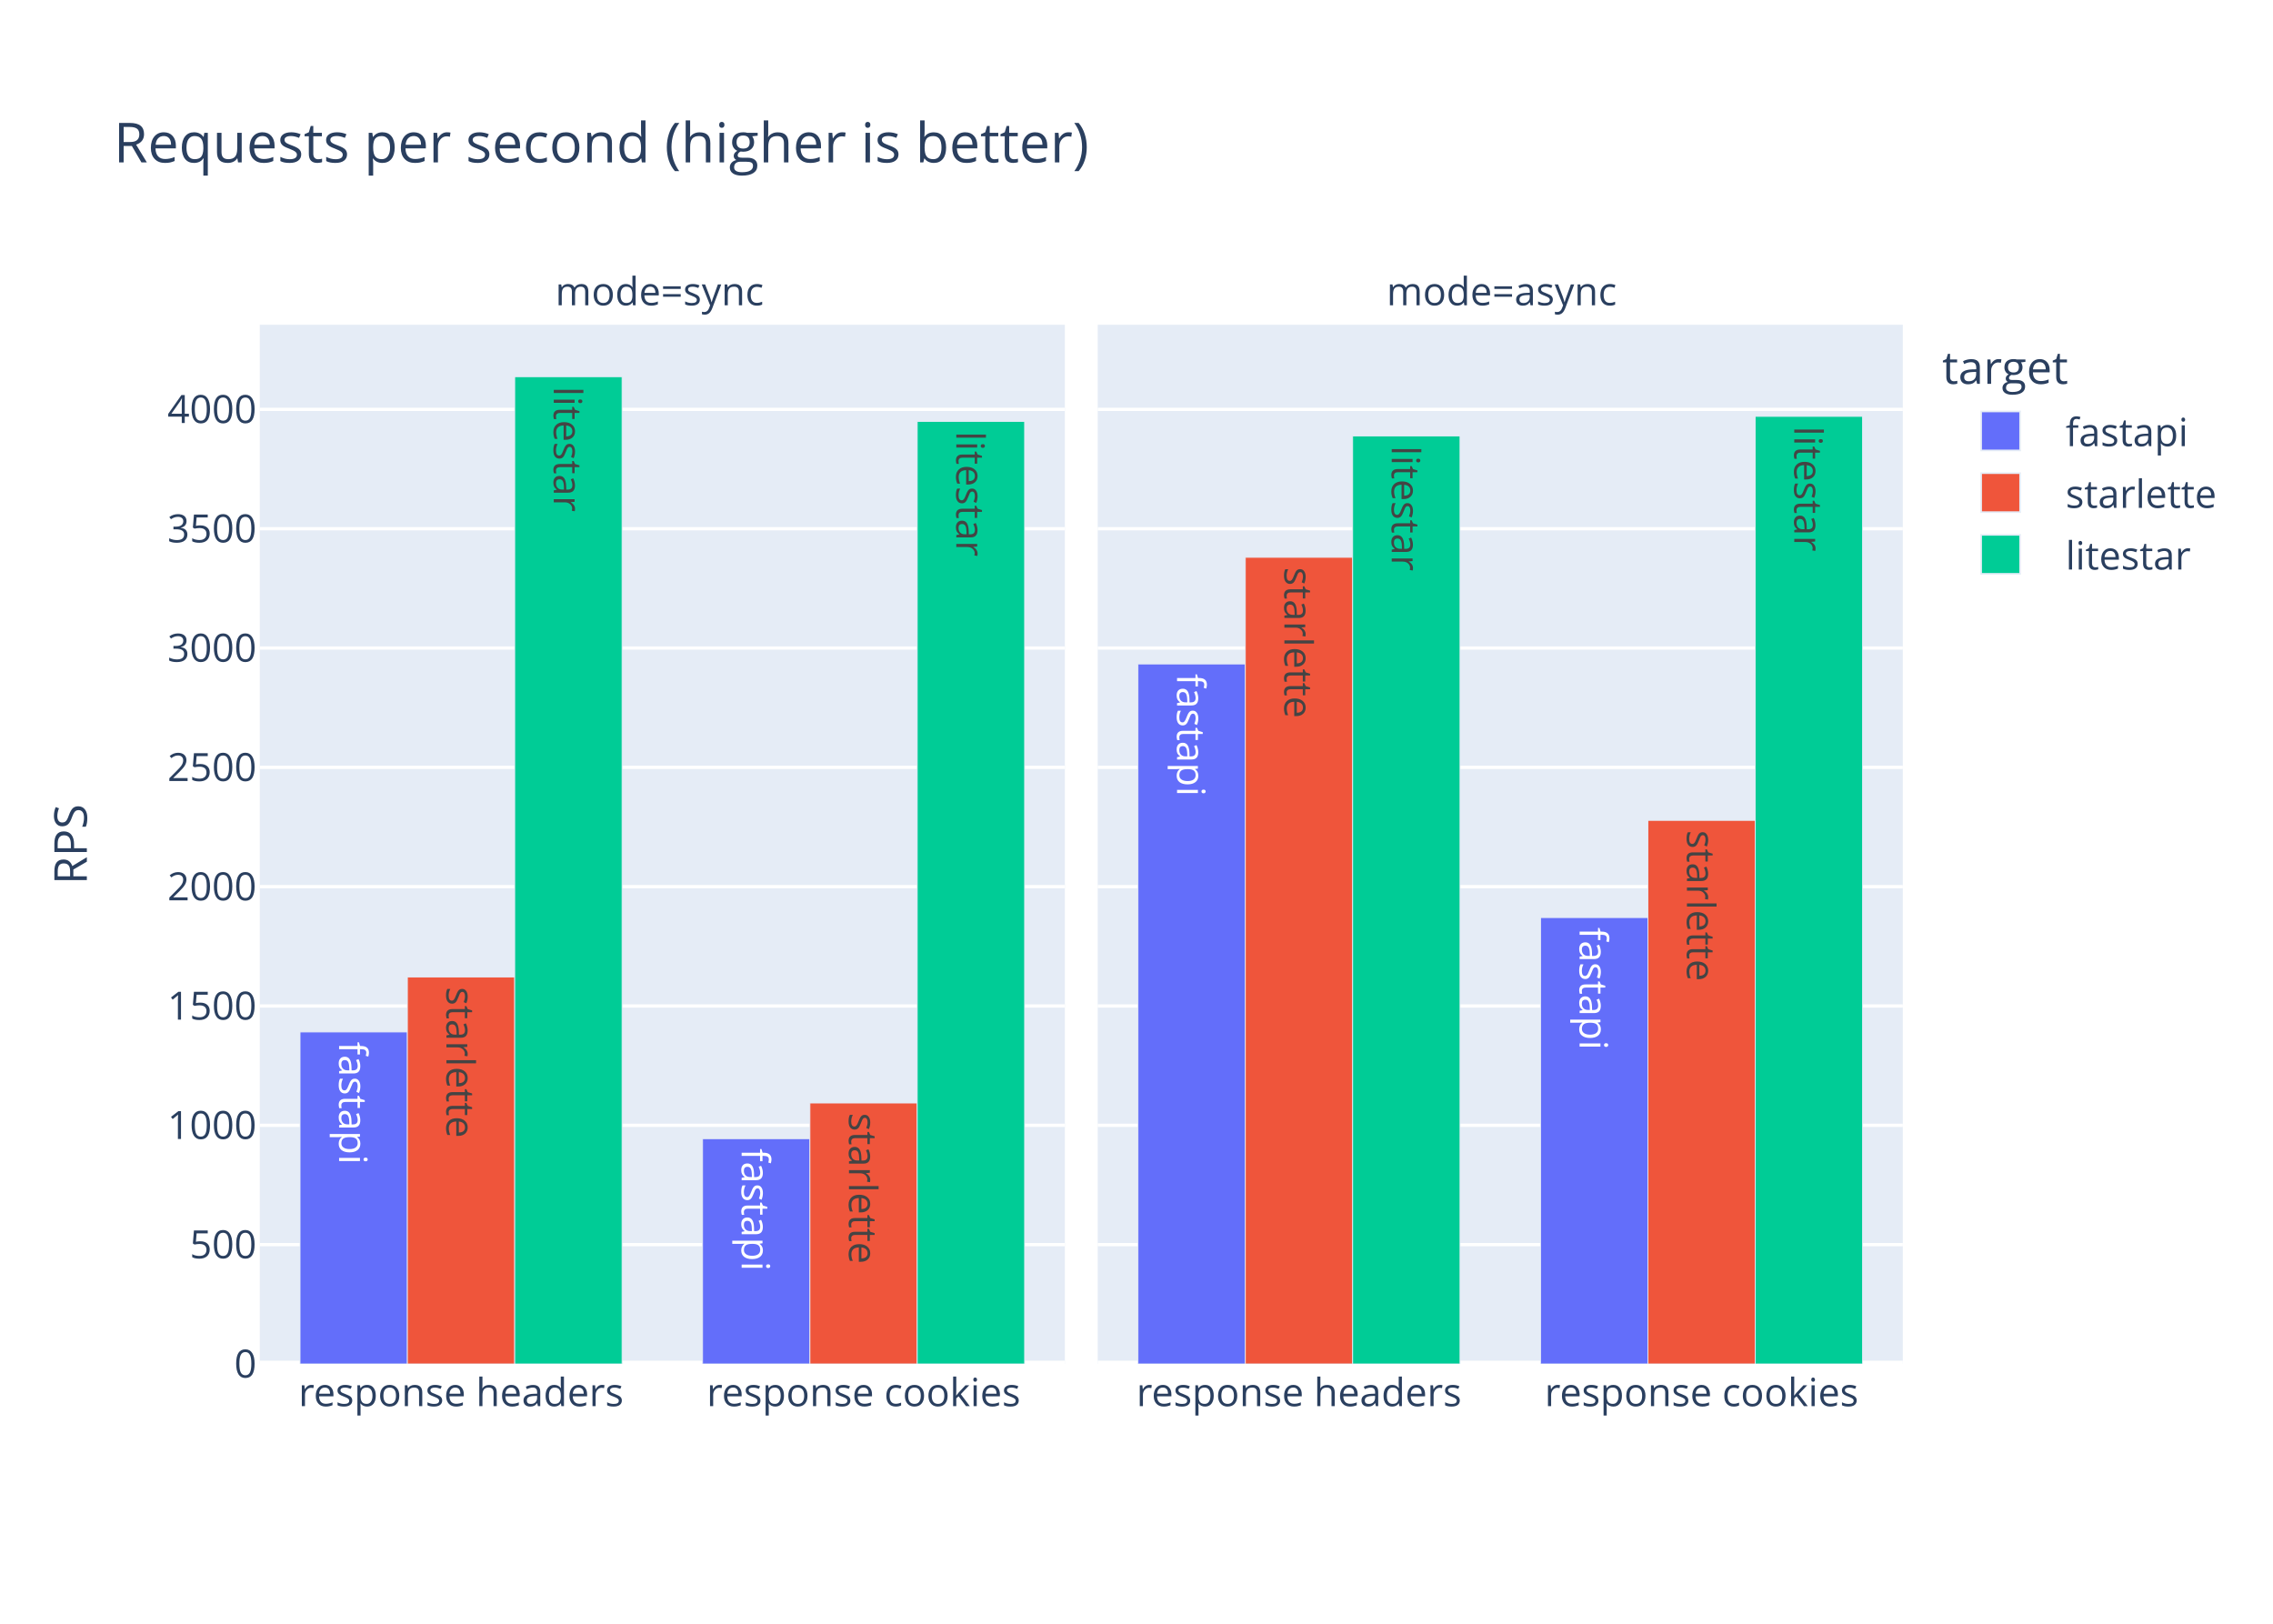
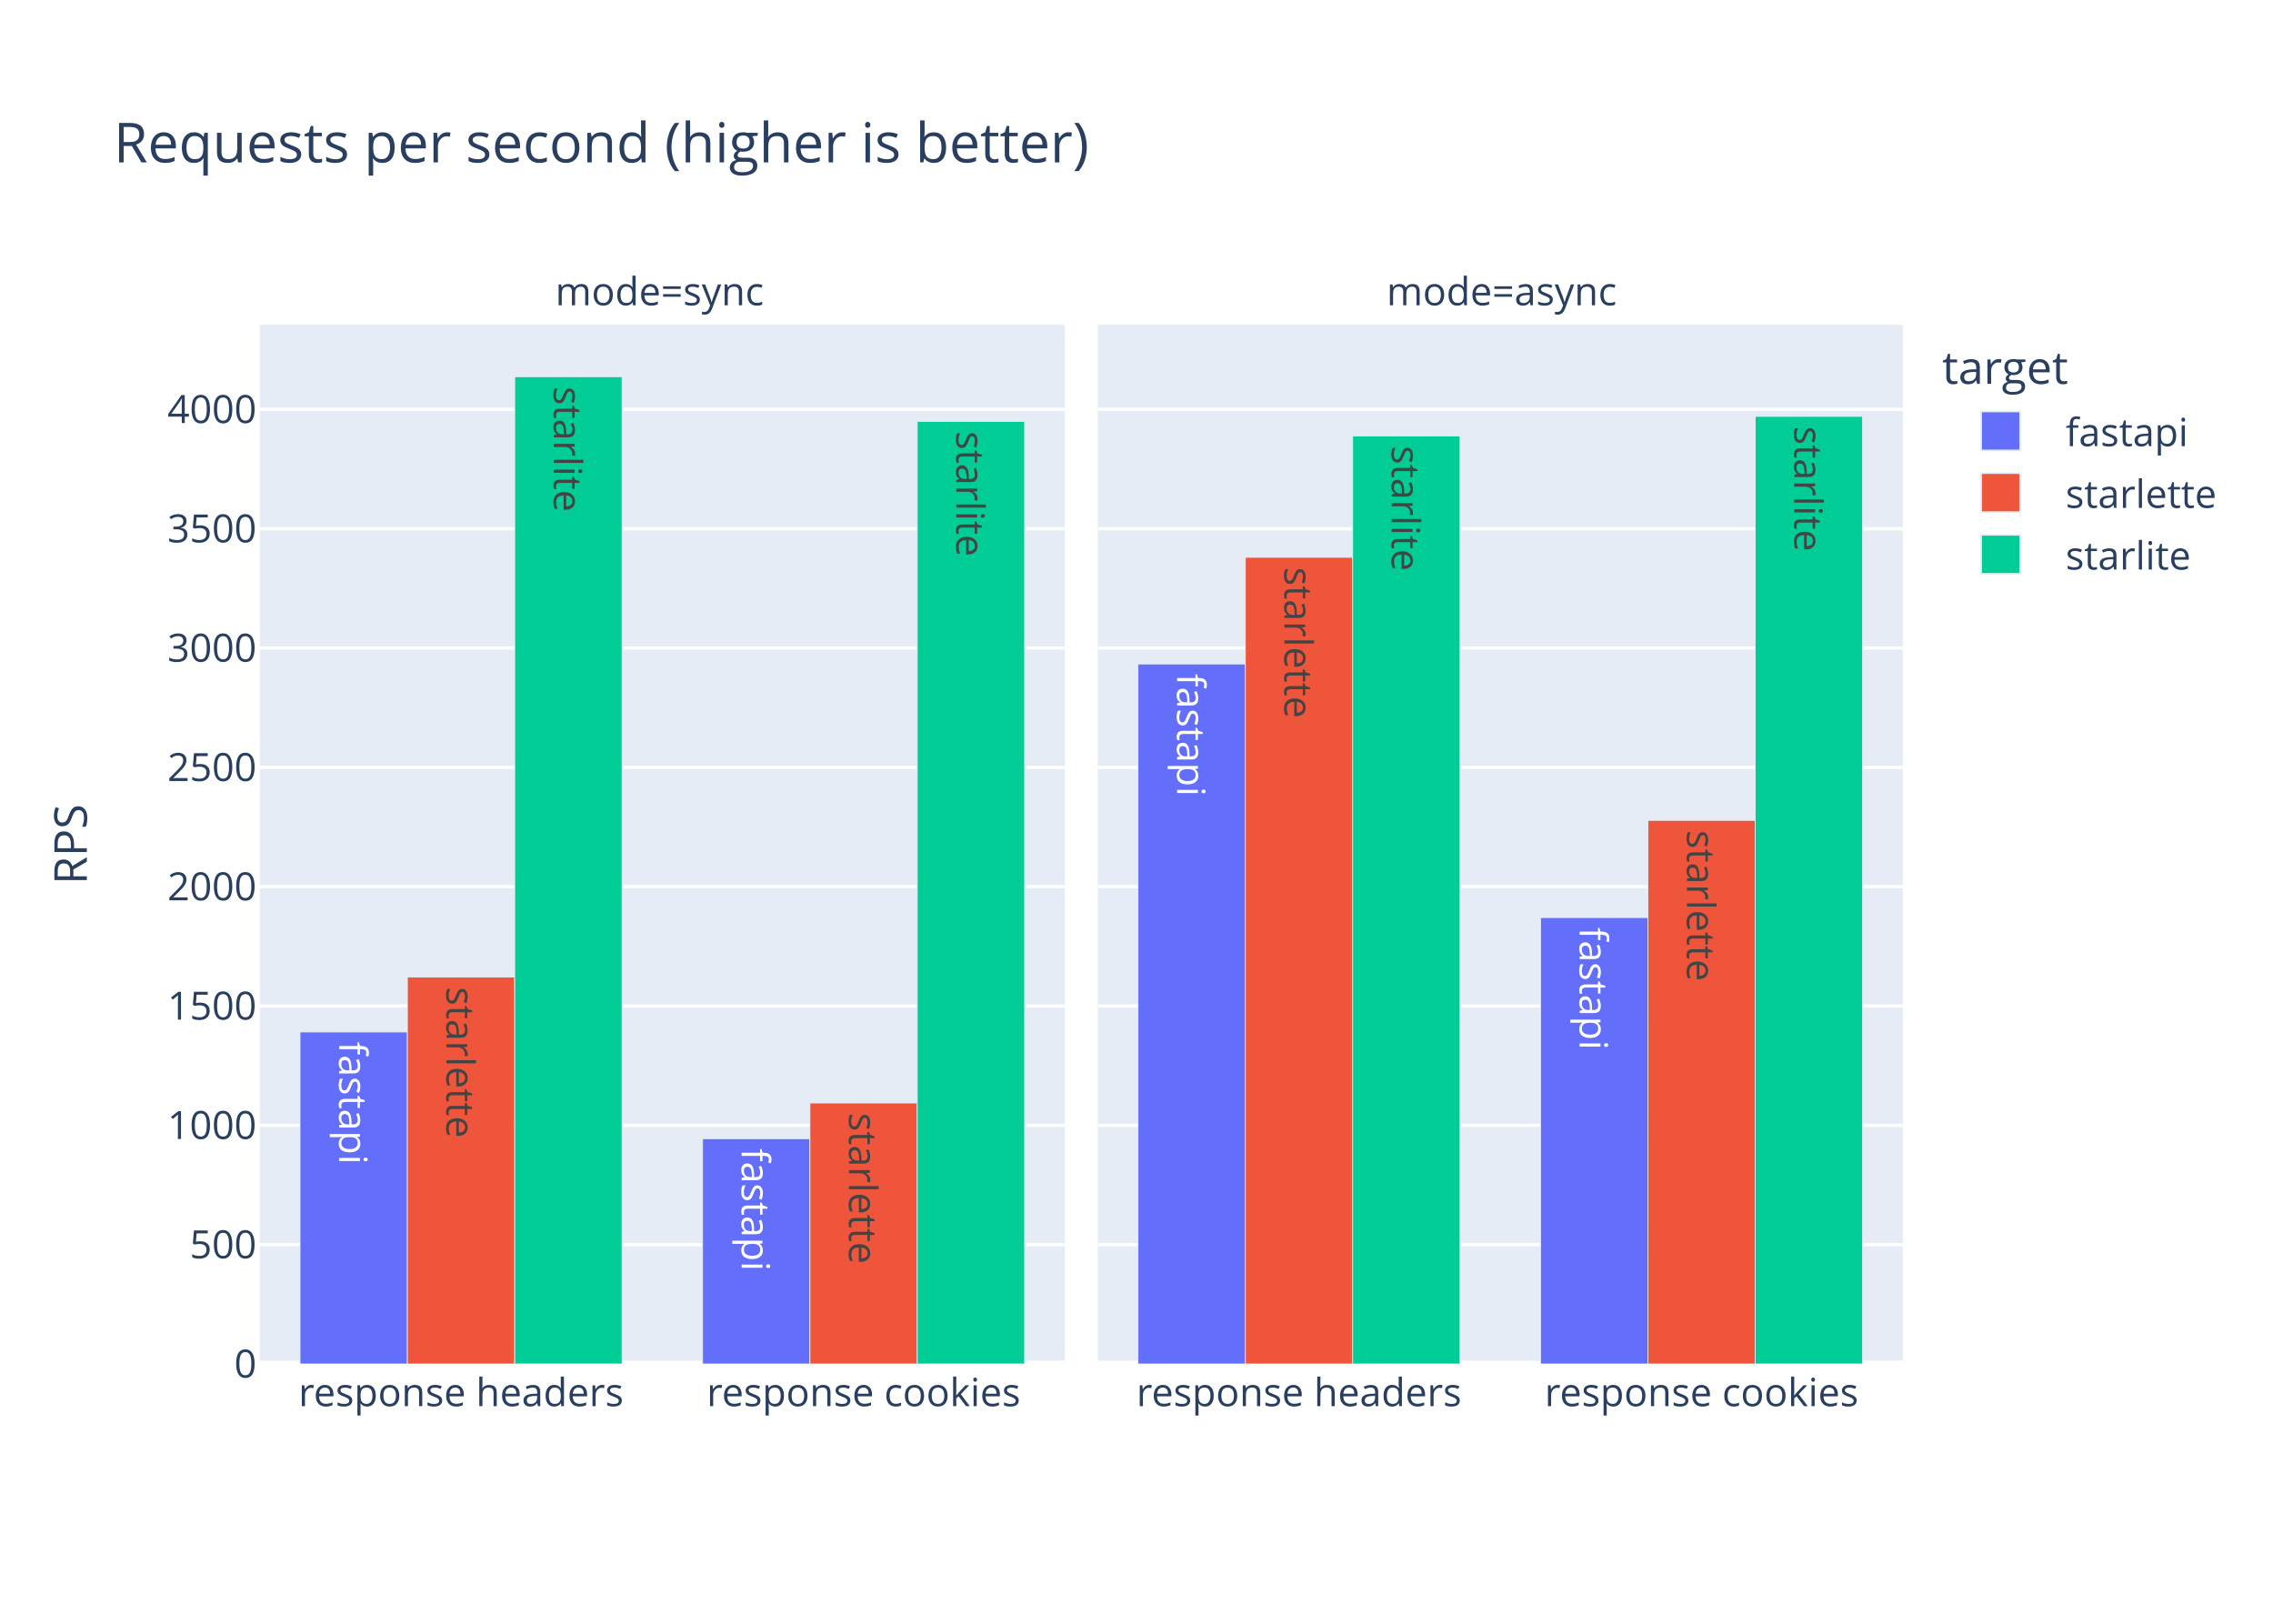
<svg xmlns="http://www.w3.org/2000/svg" class="main-svg" width="1400" height="1000" style="" viewBox="0 0 700 500">
  <rect x="0" y="0" width="700" height="500" style="fill: rgb(255, 255, 255); fill-opacity: 1;" />
  <defs id="defs-86fc97">
    <g class="clips">
      <clipPath id="clip86fc97xyplot" class="plotclip">
        <rect width="247.94" height="320" />
      </clipPath>
      <clipPath id="clip86fc97x2y2plot" class="plotclip">
        <rect width="247.94" height="320" />
      </clipPath>
      <clipPath class="axesclip" id="clip86fc97x">
        <rect x="80" y="0" width="247.94" height="500" />
      </clipPath>
      <clipPath class="axesclip" id="clip86fc97y">
        <rect x="0" y="100" width="700" height="320" />
      </clipPath>
      <clipPath class="axesclip" id="clip86fc97xy">
        <rect x="80" y="100" width="247.94" height="320" />
      </clipPath>
      <clipPath class="axesclip" id="clip86fc97y2">
        <rect x="0" y="100" width="700" height="320" />
      </clipPath>
      <clipPath class="axesclip" id="clip86fc97xy2">
        <rect x="80" y="100" width="247.94" height="320" />
      </clipPath>
      <clipPath class="axesclip" id="clip86fc97x2">
        <rect x="338.06" y="0" width="247.94" height="500" />
      </clipPath>
      <clipPath class="axesclip" id="clip86fc97x2y">
        <rect x="338.06" y="100" width="247.94" height="320" />
      </clipPath>
      <clipPath class="axesclip" id="clip86fc97x2y2">
        <rect x="338.06" y="100" width="247.94" height="320" />
      </clipPath>
    </g>
    <g class="gradients" />
    <g class="patterns" />
  </defs>
  <g class="bglayer">
    <rect class="bg" x="80" y="100" width="247.94" height="320" style="fill: rgb(229, 236, 246); fill-opacity: 1; stroke-width: 0;" />
    <rect class="bg" x="338.06" y="100" width="247.94" height="320" style="fill: rgb(229, 236, 246); fill-opacity: 1; stroke-width: 0;" />
  </g>
  <g class="layer-below">
    <g class="imagelayer" />
    <g class="shapelayer" />
  </g>
  <g class="cartesianlayer">
    <g class="subplot xy">
      <g class="layer-subplot">
        <g class="shapelayer" />
        <g class="imagelayer" />
      </g>
      <g class="minor-gridlayer">
        <g class="x" />
        <g class="y" />
      </g>
      <g class="gridlayer">
        <g class="x" />
        <g class="y">
          <path class="ygrid crisp" transform="translate(0,383.26)" d="M80,0h247.94" style="stroke: rgb(255, 255, 255); stroke-opacity: 1; stroke-width: 1px;" />
          <path class="ygrid crisp" transform="translate(0,346.52)" d="M80,0h247.94" style="stroke: rgb(255, 255, 255); stroke-opacity: 1; stroke-width: 1px;" />
          <path class="ygrid crisp" transform="translate(0,309.77)" d="M80,0h247.94" style="stroke: rgb(255, 255, 255); stroke-opacity: 1; stroke-width: 1px;" />
          <path class="ygrid crisp" transform="translate(0,273.03)" d="M80,0h247.94" style="stroke: rgb(255, 255, 255); stroke-opacity: 1; stroke-width: 1px;" />
          <path class="ygrid crisp" transform="translate(0,236.29)" d="M80,0h247.94" style="stroke: rgb(255, 255, 255); stroke-opacity: 1; stroke-width: 1px;" />
          <path class="ygrid crisp" transform="translate(0,199.55)" d="M80,0h247.94" style="stroke: rgb(255, 255, 255); stroke-opacity: 1; stroke-width: 1px;" />
          <path class="ygrid crisp" transform="translate(0,162.81)" d="M80,0h247.94" style="stroke: rgb(255, 255, 255); stroke-opacity: 1; stroke-width: 1px;" />
          <path class="ygrid crisp" transform="translate(0,126.06)" d="M80,0h247.94" style="stroke: rgb(255, 255, 255); stroke-opacity: 1; stroke-width: 1px;" />
        </g>
      </g>
      <g class="zerolinelayer">
        <path class="yzl zl crisp" transform="translate(0,420)" d="M80,0h247.94" style="stroke: rgb(255, 255, 255); stroke-opacity: 1; stroke-width: 2px;" />
      </g>
      <path class="xlines-below" />
      <path class="ylines-below" />
      <g class="overlines-below" />
      <g class="xaxislayer-below" />
      <g class="yaxislayer-below" />
      <g class="overaxes-below" />
      <g class="plot" transform="translate(80,100)" clip-path="url(#clip86fc97xyplot)">
        <g class="barlayer mlayer">
          <g class="trace bars" style="opacity: 1;">
            <g class="points">
              <g class="point">
                <path d="M12.4,320V217.78H45.46V320Z" style="vector-effect: non-scaling-stroke; opacity: 1; stroke-width: 0.5px; fill: rgb(99, 110, 250); fill-opacity: 1; stroke: rgb(229, 236, 246); stroke-opacity: 1;" />
                <text class="bartext bartext-inside" text-anchor="middle" data-notex="1" x="0" y="0" style="font-family: 'Open Sans', verdana, arial, sans-serif; font-size: 12px; fill: rgb(255, 255, 255); fill-opacity: 1; white-space: pre;" transform="translate(28.93,244.1706)rotate(90 0 -4.5)">fastapi</text>
              </g>
              <g class="point">
                <path d="M136.37,320V250.64H169.43V320Z" style="vector-effect: non-scaling-stroke; opacity: 1; stroke-width: 0.5px; fill: rgb(99, 110, 250); fill-opacity: 1; stroke: rgb(229, 236, 246); stroke-opacity: 1;" />
                <text class="bartext bartext-inside" text-anchor="middle" data-notex="1" x="0" y="0" style="font-family: 'Open Sans', verdana, arial, sans-serif; font-size: 12px; fill: rgb(255, 255, 255); fill-opacity: 1; white-space: pre;" transform="translate(152.9,277.0306)rotate(90 0 -4.5)">fastapi</text>
              </g>
            </g>
          </g>
          <g class="trace bars" style="opacity: 1;">
            <g class="points">
              <g class="point">
                <path d="M45.46,320V200.88H78.51V320Z" style="vector-effect: non-scaling-stroke; opacity: 1; stroke-width: 0.5px; fill: rgb(239, 85, 59); fill-opacity: 1; stroke: rgb(229, 236, 246); stroke-opacity: 1;" />
                <text class="bartext bartext-inside" text-anchor="middle" data-notex="1" x="0" y="0" style="font-family: 'Open Sans', verdana, arial, sans-serif; font-size: 12px; fill: rgb(68, 68, 68); fill-opacity: 1; white-space: pre;" transform="translate(61.85219,231.7784)rotate(90 0.1328125 -4.5)">starlette</text>
              </g>
              <g class="point">
                <path d="M169.43,320V239.65H202.48V320Z" style="vector-effect: non-scaling-stroke; opacity: 1; stroke-width: 0.5px; fill: rgb(239, 85, 59); fill-opacity: 1; stroke: rgb(229, 236, 246); stroke-opacity: 1;" />
                <text class="bartext bartext-inside" text-anchor="middle" data-notex="1" x="0" y="0" style="font-family: 'Open Sans', verdana, arial, sans-serif; font-size: 12px; fill: rgb(68, 68, 68); fill-opacity: 1; white-space: pre;" transform="translate(185.8222,270.5484)rotate(90 0.1328125 -4.5)">starlette</text>
              </g>
            </g>
          </g>
          <g class="trace bars" style="opacity: 1;">
            <g class="points">
              <g class="point">
                <path d="M78.51,320V16H111.57V320Z" style="vector-effect: non-scaling-stroke; opacity: 1; stroke-width: 0.5px; fill: rgb(0, 204, 150); fill-opacity: 1; stroke: rgb(229, 236, 246); stroke-opacity: 1;" />
-                 <text class="bartext bartext-inside" text-anchor="middle" data-notex="1" x="0" y="0" style="font-family: 'Open Sans', verdana, arial, sans-serif; font-size: 12px; fill: rgb(68, 68, 68); fill-opacity: 1; white-space: pre;" transform="translate(94.90719,42.92969)rotate(90 0.1328125 -4.5)">litestar</text>
+                 <text class="bartext bartext-inside" text-anchor="middle" data-notex="1" x="0" y="0" style="font-family: 'Open Sans', verdana, arial, sans-serif; font-size: 12px; fill: rgb(68, 68, 68); fill-opacity: 1; white-space: pre;" transform="translate(94.90719,42.92969)rotate(90 0.1328125 -4.5)">starlite</text>
              </g>
              <g class="point">
                <path d="M202.48,320V29.77H235.54V320Z" style="vector-effect: non-scaling-stroke; opacity: 1; stroke-width: 0.5px; fill: rgb(0, 204, 150); fill-opacity: 1; stroke: rgb(229, 236, 246); stroke-opacity: 1;" />
-                 <text class="bartext bartext-inside" text-anchor="middle" data-notex="1" x="0" y="0" style="font-family: 'Open Sans', verdana, arial, sans-serif; font-size: 12px; fill: rgb(68, 68, 68); fill-opacity: 1; white-space: pre;" transform="translate(218.8772,56.69969)rotate(90 0.1328125 -4.5)">litestar</text>
+                 <text class="bartext bartext-inside" text-anchor="middle" data-notex="1" x="0" y="0" style="font-family: 'Open Sans', verdana, arial, sans-serif; font-size: 12px; fill: rgb(68, 68, 68); fill-opacity: 1; white-space: pre;" transform="translate(218.8772,56.69969)rotate(90 0.1328125 -4.5)">starlite</text>
              </g>
            </g>
          </g>
        </g>
      </g>
      <g class="overplot" />
      <path class="xlines-above crisp" d="M0,0" style="fill: none;" />
      <path class="ylines-above crisp" d="M0,0" style="fill: none;" />
      <g class="overlines-above" />
      <g class="xaxislayer-above">
        <g class="xtick">
          <text text-anchor="middle" x="0" y="433" transform="translate(141.99,0)" style="font-family: 'Open Sans', verdana, arial, sans-serif; font-size: 12px; fill: rgb(42, 63, 95); fill-opacity: 1; white-space: pre; opacity: 1;">response headers</text>
        </g>
        <g class="xtick">
          <text text-anchor="middle" x="0" y="433" transform="translate(265.96,0)" style="font-family: 'Open Sans', verdana, arial, sans-serif; font-size: 12px; fill: rgb(42, 63, 95); fill-opacity: 1; white-space: pre; opacity: 1;">response cookies</text>
        </g>
      </g>
      <g class="yaxislayer-above">
        <g class="ytick">
          <text text-anchor="end" x="79" y="4.2" transform="translate(0,420)" style="font-family: 'Open Sans', verdana, arial, sans-serif; font-size: 12px; fill: rgb(42, 63, 95); fill-opacity: 1; white-space: pre; opacity: 1;">0</text>
        </g>
        <g class="ytick">
          <text text-anchor="end" x="79" y="4.2" style="font-family: 'Open Sans', verdana, arial, sans-serif; font-size: 12px; fill: rgb(42, 63, 95); fill-opacity: 1; white-space: pre; opacity: 1;" transform="translate(0,383.26)">500</text>
        </g>
        <g class="ytick">
          <text text-anchor="end" x="79" y="4.2" style="font-family: 'Open Sans', verdana, arial, sans-serif; font-size: 12px; fill: rgb(42, 63, 95); fill-opacity: 1; white-space: pre; opacity: 1;" transform="translate(0,346.52)">1000</text>
        </g>
        <g class="ytick">
          <text text-anchor="end" x="79" y="4.2" style="font-family: 'Open Sans', verdana, arial, sans-serif; font-size: 12px; fill: rgb(42, 63, 95); fill-opacity: 1; white-space: pre; opacity: 1;" transform="translate(0,309.77)">1500</text>
        </g>
        <g class="ytick">
          <text text-anchor="end" x="79" y="4.2" style="font-family: 'Open Sans', verdana, arial, sans-serif; font-size: 12px; fill: rgb(42, 63, 95); fill-opacity: 1; white-space: pre; opacity: 1;" transform="translate(0,273.03)">2000</text>
        </g>
        <g class="ytick">
          <text text-anchor="end" x="79" y="4.2" style="font-family: 'Open Sans', verdana, arial, sans-serif; font-size: 12px; fill: rgb(42, 63, 95); fill-opacity: 1; white-space: pre; opacity: 1;" transform="translate(0,236.29)">2500</text>
        </g>
        <g class="ytick">
          <text text-anchor="end" x="79" y="4.2" style="font-family: 'Open Sans', verdana, arial, sans-serif; font-size: 12px; fill: rgb(42, 63, 95); fill-opacity: 1; white-space: pre; opacity: 1;" transform="translate(0,199.55)">3000</text>
        </g>
        <g class="ytick">
          <text text-anchor="end" x="79" y="4.2" style="font-family: 'Open Sans', verdana, arial, sans-serif; font-size: 12px; fill: rgb(42, 63, 95); fill-opacity: 1; white-space: pre; opacity: 1;" transform="translate(0,162.81)">3500</text>
        </g>
        <g class="ytick">
          <text text-anchor="end" x="79" y="4.2" style="font-family: 'Open Sans', verdana, arial, sans-serif; font-size: 12px; fill: rgb(42, 63, 95); fill-opacity: 1; white-space: pre; opacity: 1;" transform="translate(0,126.06)">4000</text>
        </g>
      </g>
      <g class="overaxes-above" />
    </g>
    <g class="subplot x2y2">
      <g class="layer-subplot">
        <g class="shapelayer" />
        <g class="imagelayer" />
      </g>
      <g class="minor-gridlayer">
        <g class="x2" />
        <g class="y2" />
      </g>
      <g class="gridlayer">
        <g class="x2" />
        <g class="y2">
          <path class="y2grid crisp" transform="translate(0,383.26)" d="M338.06,0h247.94" style="stroke: rgb(255, 255, 255); stroke-opacity: 1; stroke-width: 1px;" />
          <path class="y2grid crisp" transform="translate(0,346.52)" d="M338.06,0h247.94" style="stroke: rgb(255, 255, 255); stroke-opacity: 1; stroke-width: 1px;" />
          <path class="y2grid crisp" transform="translate(0,309.77)" d="M338.06,0h247.94" style="stroke: rgb(255, 255, 255); stroke-opacity: 1; stroke-width: 1px;" />
          <path class="y2grid crisp" transform="translate(0,273.03)" d="M338.06,0h247.94" style="stroke: rgb(255, 255, 255); stroke-opacity: 1; stroke-width: 1px;" />
          <path class="y2grid crisp" transform="translate(0,236.29)" d="M338.06,0h247.94" style="stroke: rgb(255, 255, 255); stroke-opacity: 1; stroke-width: 1px;" />
          <path class="y2grid crisp" transform="translate(0,199.55)" d="M338.06,0h247.94" style="stroke: rgb(255, 255, 255); stroke-opacity: 1; stroke-width: 1px;" />
          <path class="y2grid crisp" transform="translate(0,162.81)" d="M338.06,0h247.94" style="stroke: rgb(255, 255, 255); stroke-opacity: 1; stroke-width: 1px;" />
          <path class="y2grid crisp" transform="translate(0,126.06)" d="M338.06,0h247.94" style="stroke: rgb(255, 255, 255); stroke-opacity: 1; stroke-width: 1px;" />
        </g>
      </g>
      <g class="zerolinelayer">
        <path class="y2zl zl crisp" transform="translate(0,420)" d="M338.06,0h247.94" style="stroke: rgb(255, 255, 255); stroke-opacity: 1; stroke-width: 2px;" />
      </g>
      <path class="xlines-below" />
      <path class="ylines-below" />
      <g class="overlines-below" />
      <g class="xaxislayer-below" />
      <g class="yaxislayer-below" />
      <g class="overaxes-below" />
      <g class="plot" transform="translate(338.06,100)" clip-path="url(#clip86fc97x2y2plot)">
        <g class="barlayer mlayer">
          <g class="trace bars" style="opacity: 1;">
            <g class="points">
              <g class="point">
                <path d="M12.4,320V104.46H45.46V320Z" style="vector-effect: non-scaling-stroke; opacity: 1; stroke-width: 0.5px; fill: rgb(99, 110, 250); fill-opacity: 1; stroke: rgb(229, 236, 246); stroke-opacity: 1;" />
                <text class="bartext bartext-inside" text-anchor="middle" data-notex="1" x="0" y="0" style="font-family: 'Open Sans', verdana, arial, sans-serif; font-size: 12px; fill: rgb(255, 255, 255); fill-opacity: 1; white-space: pre;" transform="translate(28.93,130.8506)rotate(90 0 -4.5)">fastapi</text>
              </g>
              <g class="point">
                <path d="M136.37,320V182.55H169.43V320Z" style="vector-effect: non-scaling-stroke; opacity: 1; stroke-width: 0.5px; fill: rgb(99, 110, 250); fill-opacity: 1; stroke: rgb(229, 236, 246); stroke-opacity: 1;" />
                <text class="bartext bartext-inside" text-anchor="middle" data-notex="1" x="0" y="0" style="font-family: 'Open Sans', verdana, arial, sans-serif; font-size: 12px; fill: rgb(255, 255, 255); fill-opacity: 1; white-space: pre;" transform="translate(152.9,208.9406)rotate(90 0 -4.5)">fastapi</text>
              </g>
            </g>
          </g>
          <g class="trace bars" style="opacity: 1;">
            <g class="points">
              <g class="point">
                <path d="M45.46,320V71.62H78.51V320Z" style="vector-effect: non-scaling-stroke; opacity: 1; stroke-width: 0.5px; fill: rgb(239, 85, 59); fill-opacity: 1; stroke: rgb(229, 236, 246); stroke-opacity: 1;" />
                <text class="bartext bartext-inside" text-anchor="middle" data-notex="1" x="0" y="0" style="font-family: 'Open Sans', verdana, arial, sans-serif; font-size: 12px; fill: rgb(68, 68, 68); fill-opacity: 1; white-space: pre;" transform="translate(61.85219,102.5184)rotate(90 0.1328125 -4.5)">starlette</text>
              </g>
              <g class="point">
                <path d="M169.43,320V152.62H202.48V320Z" style="vector-effect: non-scaling-stroke; opacity: 1; stroke-width: 0.5px; fill: rgb(239, 85, 59); fill-opacity: 1; stroke: rgb(229, 236, 246); stroke-opacity: 1;" />
                <text class="bartext bartext-inside" text-anchor="middle" data-notex="1" x="0" y="0" style="font-family: 'Open Sans', verdana, arial, sans-serif; font-size: 12px; fill: rgb(68, 68, 68); fill-opacity: 1; white-space: pre;" transform="translate(185.8222,183.5184)rotate(90 0.1328125 -4.5)">starlette</text>
              </g>
            </g>
          </g>
          <g class="trace bars" style="opacity: 1;">
            <g class="points">
              <g class="point">
                <path d="M78.51,320V34.25H111.57V320Z" style="vector-effect: non-scaling-stroke; opacity: 1; stroke-width: 0.5px; fill: rgb(0, 204, 150); fill-opacity: 1; stroke: rgb(229, 236, 246); stroke-opacity: 1;" />
-                 <text class="bartext bartext-inside" text-anchor="middle" data-notex="1" x="0" y="0" style="font-family: 'Open Sans', verdana, arial, sans-serif; font-size: 12px; fill: rgb(68, 68, 68); fill-opacity: 1; white-space: pre;" transform="translate(94.90719,61.17969)rotate(90 0.1328125 -4.5)">litestar</text>
+                 <text class="bartext bartext-inside" text-anchor="middle" data-notex="1" x="0" y="0" style="font-family: 'Open Sans', verdana, arial, sans-serif; font-size: 12px; fill: rgb(68, 68, 68); fill-opacity: 1; white-space: pre;" transform="translate(94.90719,61.17969)rotate(90 0.1328125 -4.5)">starlite</text>
              </g>
              <g class="point">
                <path d="M202.48,320V28.22H235.54V320Z" style="vector-effect: non-scaling-stroke; opacity: 1; stroke-width: 0.5px; fill: rgb(0, 204, 150); fill-opacity: 1; stroke: rgb(229, 236, 246); stroke-opacity: 1;" />
-                 <text class="bartext bartext-inside" text-anchor="middle" data-notex="1" x="0" y="0" style="font-family: 'Open Sans', verdana, arial, sans-serif; font-size: 12px; fill: rgb(68, 68, 68); fill-opacity: 1; white-space: pre;" transform="translate(218.8772,55.14969)rotate(90 0.1328125 -4.5)">litestar</text>
+                 <text class="bartext bartext-inside" text-anchor="middle" data-notex="1" x="0" y="0" style="font-family: 'Open Sans', verdana, arial, sans-serif; font-size: 12px; fill: rgb(68, 68, 68); fill-opacity: 1; white-space: pre;" transform="translate(218.8772,55.14969)rotate(90 0.1328125 -4.5)">starlite</text>
              </g>
            </g>
          </g>
        </g>
      </g>
      <g class="overplot" />
      <path class="xlines-above crisp" d="M0,0" style="fill: none;" />
      <path class="ylines-above crisp" d="M0,0" style="fill: none;" />
      <g class="overlines-above" />
      <g class="xaxislayer-above">
        <g class="x2tick">
          <text text-anchor="middle" x="0" y="433" transform="translate(400.05,0)" style="font-family: 'Open Sans', verdana, arial, sans-serif; font-size: 12px; fill: rgb(42, 63, 95); fill-opacity: 1; white-space: pre; opacity: 1;">response headers</text>
        </g>
        <g class="x2tick">
          <text text-anchor="middle" x="0" y="433" transform="translate(524.02,0)" style="font-family: 'Open Sans', verdana, arial, sans-serif; font-size: 12px; fill: rgb(42, 63, 95); fill-opacity: 1; white-space: pre; opacity: 1;">response cookies</text>
        </g>
      </g>
      <g class="yaxislayer-above" />
      <g class="overaxes-above" />
    </g>
  </g>
  <g class="polarlayer" />
  <g class="smithlayer" />
  <g class="ternarylayer" />
  <g class="geolayer" />
  <g class="funnelarealayer" />
  <g class="pielayer" />
  <g class="iciclelayer" />
  <g class="treemaplayer" />
  <g class="sunburstlayer" />
  <g class="glimages" />
  <defs id="topdefs-86fc97">
    <g class="clips" />
    <clipPath id="legend86fc97">
      <rect width="92" height="86" x="0" y="0" />
    </clipPath>
  </defs>
  <g class="layer-above">
    <g class="imagelayer" />
    <g class="shapelayer" />
  </g>
  <g class="infolayer">
    <g class="legend" pointer-events="all" transform="translate(596.12,100)">
      <rect class="bg" shape-rendering="crispEdges" width="92" height="86" x="0" y="0" style="stroke: rgb(68, 68, 68); stroke-opacity: 1; fill: rgb(255, 255, 255); fill-opacity: 1; stroke-width: 0px;" />
      <g class="scrollbox" transform="" clip-path="url(#legend86fc97)">
        <text class="legendtitletext" text-anchor="start" x="2" y="18.2" style="font-family: 'Open Sans', verdana, arial, sans-serif; font-size: 14px; fill: rgb(42, 63, 95); fill-opacity: 1; white-space: pre;">target</text>
        <g class="groups" transform="">
          <g class="traces" transform="translate(0,32.7)" style="opacity: 1;">
            <text class="legendtext" text-anchor="start" x="40" y="4.68" style="font-family: 'Open Sans', verdana, arial, sans-serif; font-size: 12px; fill: rgb(42, 63, 95); fill-opacity: 1; white-space: pre;">fastapi</text>
            <g class="layers" style="opacity: 1;">
              <g class="legendfill" />
              <g class="legendlines" />
              <g class="legendsymbols">
                <g class="legendpoints">
                  <path class="legendundefined" d="M6,6H-6V-6H6Z" transform="translate(20,0)" style="stroke-width: 0.5px; fill: rgb(99, 110, 250); fill-opacity: 1; stroke: rgb(229, 236, 246); stroke-opacity: 1;" />
                </g>
              </g>
            </g>
            <rect class="legendtoggle" x="0" y="-9.5" width="86.781" height="19" style="fill: rgb(0, 0, 0); fill-opacity: 0;" />
          </g>
        </g>
        <g class="groups" transform="">
          <g class="traces" transform="translate(0,51.7)" style="opacity: 1;">
            <text class="legendtext" text-anchor="start" x="40" y="4.68" style="font-family: 'Open Sans', verdana, arial, sans-serif; font-size: 12px; fill: rgb(42, 63, 95); fill-opacity: 1; white-space: pre;">starlette</text>
            <g class="layers" style="opacity: 1;">
              <g class="legendfill" />
              <g class="legendlines" />
              <g class="legendsymbols">
                <g class="legendpoints">
                  <path class="legendundefined" d="M6,6H-6V-6H6Z" transform="translate(20,0)" style="stroke-width: 0.5px; fill: rgb(239, 85, 59); fill-opacity: 1; stroke: rgb(229, 236, 246); stroke-opacity: 1;" />
                </g>
              </g>
            </g>
            <rect class="legendtoggle" x="0" y="-9.5" width="86.781" height="19" style="fill: rgb(0, 0, 0); fill-opacity: 0;" />
          </g>
        </g>
        <g class="groups" transform="">
          <g class="traces" transform="translate(0,70.7)" style="opacity: 1;">
-             <text class="legendtext" text-anchor="start" x="40" y="4.68" style="font-family: 'Open Sans', verdana, arial, sans-serif; font-size: 12px; fill: rgb(42, 63, 95); fill-opacity: 1; white-space: pre;">litestar</text>
+             <text class="legendtext" text-anchor="start" x="40" y="4.68" style="font-family: 'Open Sans', verdana, arial, sans-serif; font-size: 12px; fill: rgb(42, 63, 95); fill-opacity: 1; white-space: pre;">starlite</text>
            <g class="layers" style="opacity: 1;">
              <g class="legendfill" />
              <g class="legendlines" />
              <g class="legendsymbols">
                <g class="legendpoints">
                  <path class="legendundefined" d="M6,6H-6V-6H6Z" transform="translate(20,0)" style="stroke-width: 0.5px; fill: rgb(0, 204, 150); fill-opacity: 1; stroke: rgb(229, 236, 246); stroke-opacity: 1;" />
                </g>
              </g>
            </g>
            <rect class="legendtoggle" x="0" y="-9.5" width="86.781" height="19" style="fill: rgb(0, 0, 0); fill-opacity: 0;" />
          </g>
        </g>
      </g>
      <rect class="scrollbar" rx="20" ry="3" width="0" height="0" x="0" y="0" style="fill: rgb(128, 139, 164); fill-opacity: 1;" />
    </g>
    <g class="g-gtitle">
      <text class="gtitle" x="35" y="50" text-anchor="start" dy="0em" style="font-family: 'Open Sans', verdana, arial, sans-serif; font-size: 17px; fill: rgb(42, 63, 95); opacity: 1; font-weight: normal; white-space: pre;">Requests per second (higher is better)</text>
    </g>
    <g class="g-xtitle" />
    <g class="g-x2title" />
    <g class="g-ytitle">
      <text class="ytitle" transform="rotate(-90,26.74688,260)" x="26.747" y="260" text-anchor="middle" style="font-family: 'Open Sans', verdana, arial, sans-serif; font-size: 14px; fill: rgb(42, 63, 95); opacity: 1; font-weight: normal; white-space: pre;">RPS</text>
    </g>
    <g class="g-y2title" />
    <g class="annotation" data-index="0" style="opacity: 1;">
      <g class="annotation-text-g" transform="rotate(0,203.97,89.5)">
        <g class="cursor-pointer" transform="translate(169,79)">
          <rect class="bg" x="0.5" y="0.5" width="68" height="20" style="stroke-width: 1px; stroke: rgb(0, 0, 0); stroke-opacity: 0; fill: rgb(0, 0, 0); fill-opacity: 0;" />
          <text class="annotation-text" text-anchor="middle" x="34.109" y="15" style="font-family: 'Open Sans', verdana, arial, sans-serif; font-size: 12px; fill: rgb(42, 63, 95); fill-opacity: 1; white-space: pre;">mode=sync</text>
        </g>
      </g>
    </g>
    <g class="annotation" data-index="1" style="opacity: 1;">
      <g class="annotation-text-g" transform="rotate(0,462.03,89.5)">
        <g class="cursor-pointer" transform="translate(425,79)">
          <rect class="bg" x="0.5" y="0.5" width="74" height="20" style="stroke-width: 1px; stroke: rgb(0, 0, 0); stroke-opacity: 0; fill: rgb(0, 0, 0); fill-opacity: 0;" />
          <text class="annotation-text" text-anchor="middle" x="37.453" y="15" style="font-family: 'Open Sans', verdana, arial, sans-serif; font-size: 12px; fill: rgb(42, 63, 95); fill-opacity: 1; white-space: pre;">mode=async</text>
        </g>
      </g>
    </g>
  </g>
</svg>
